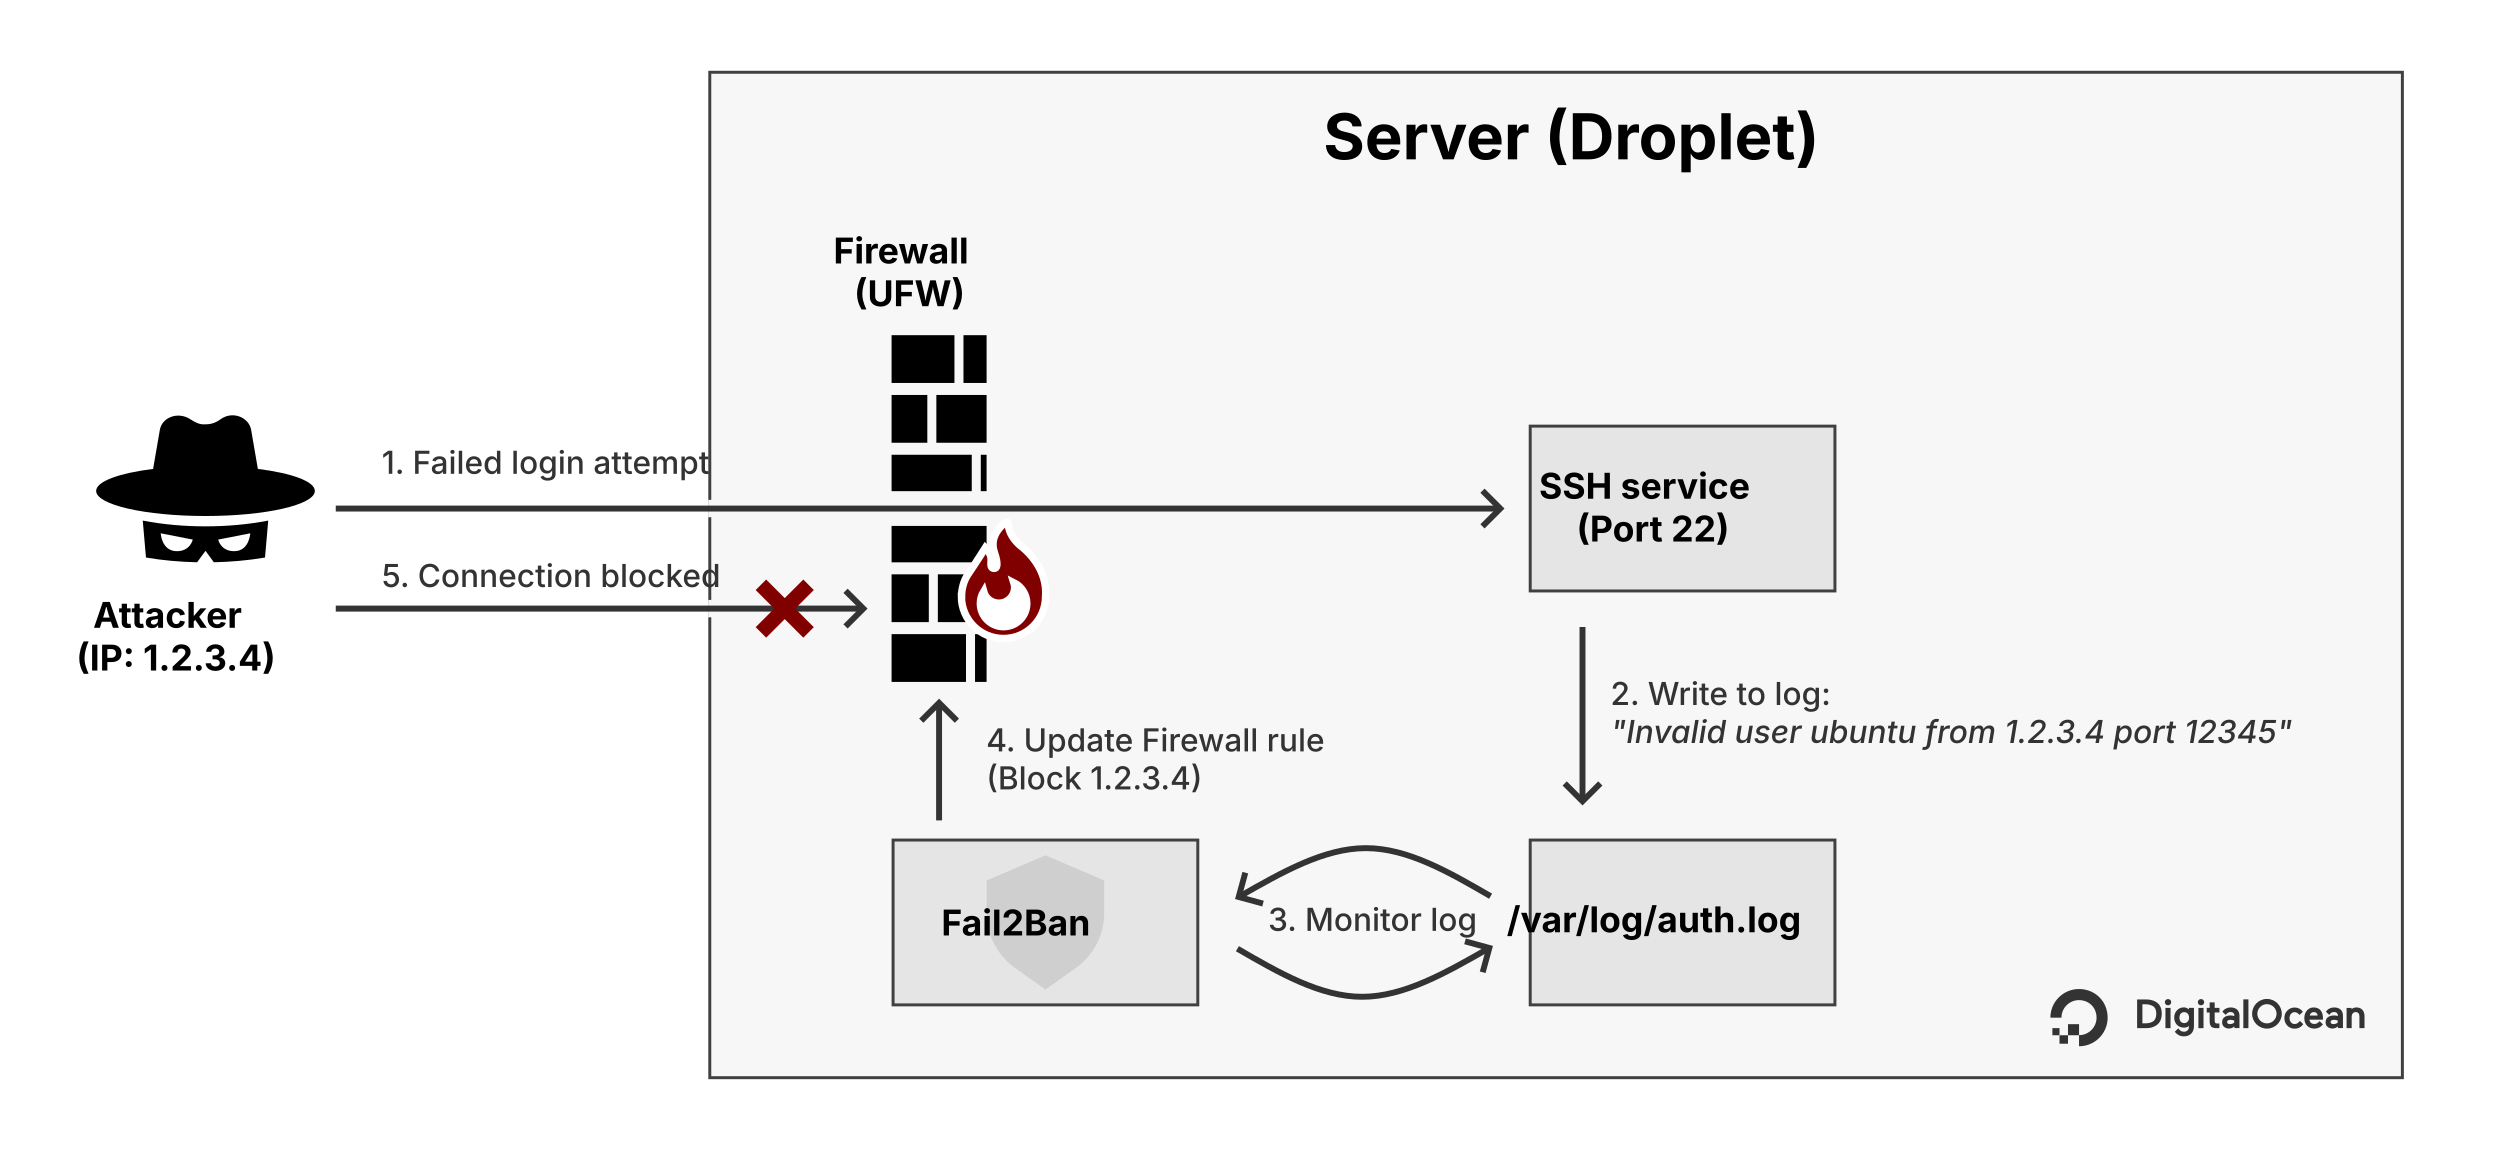
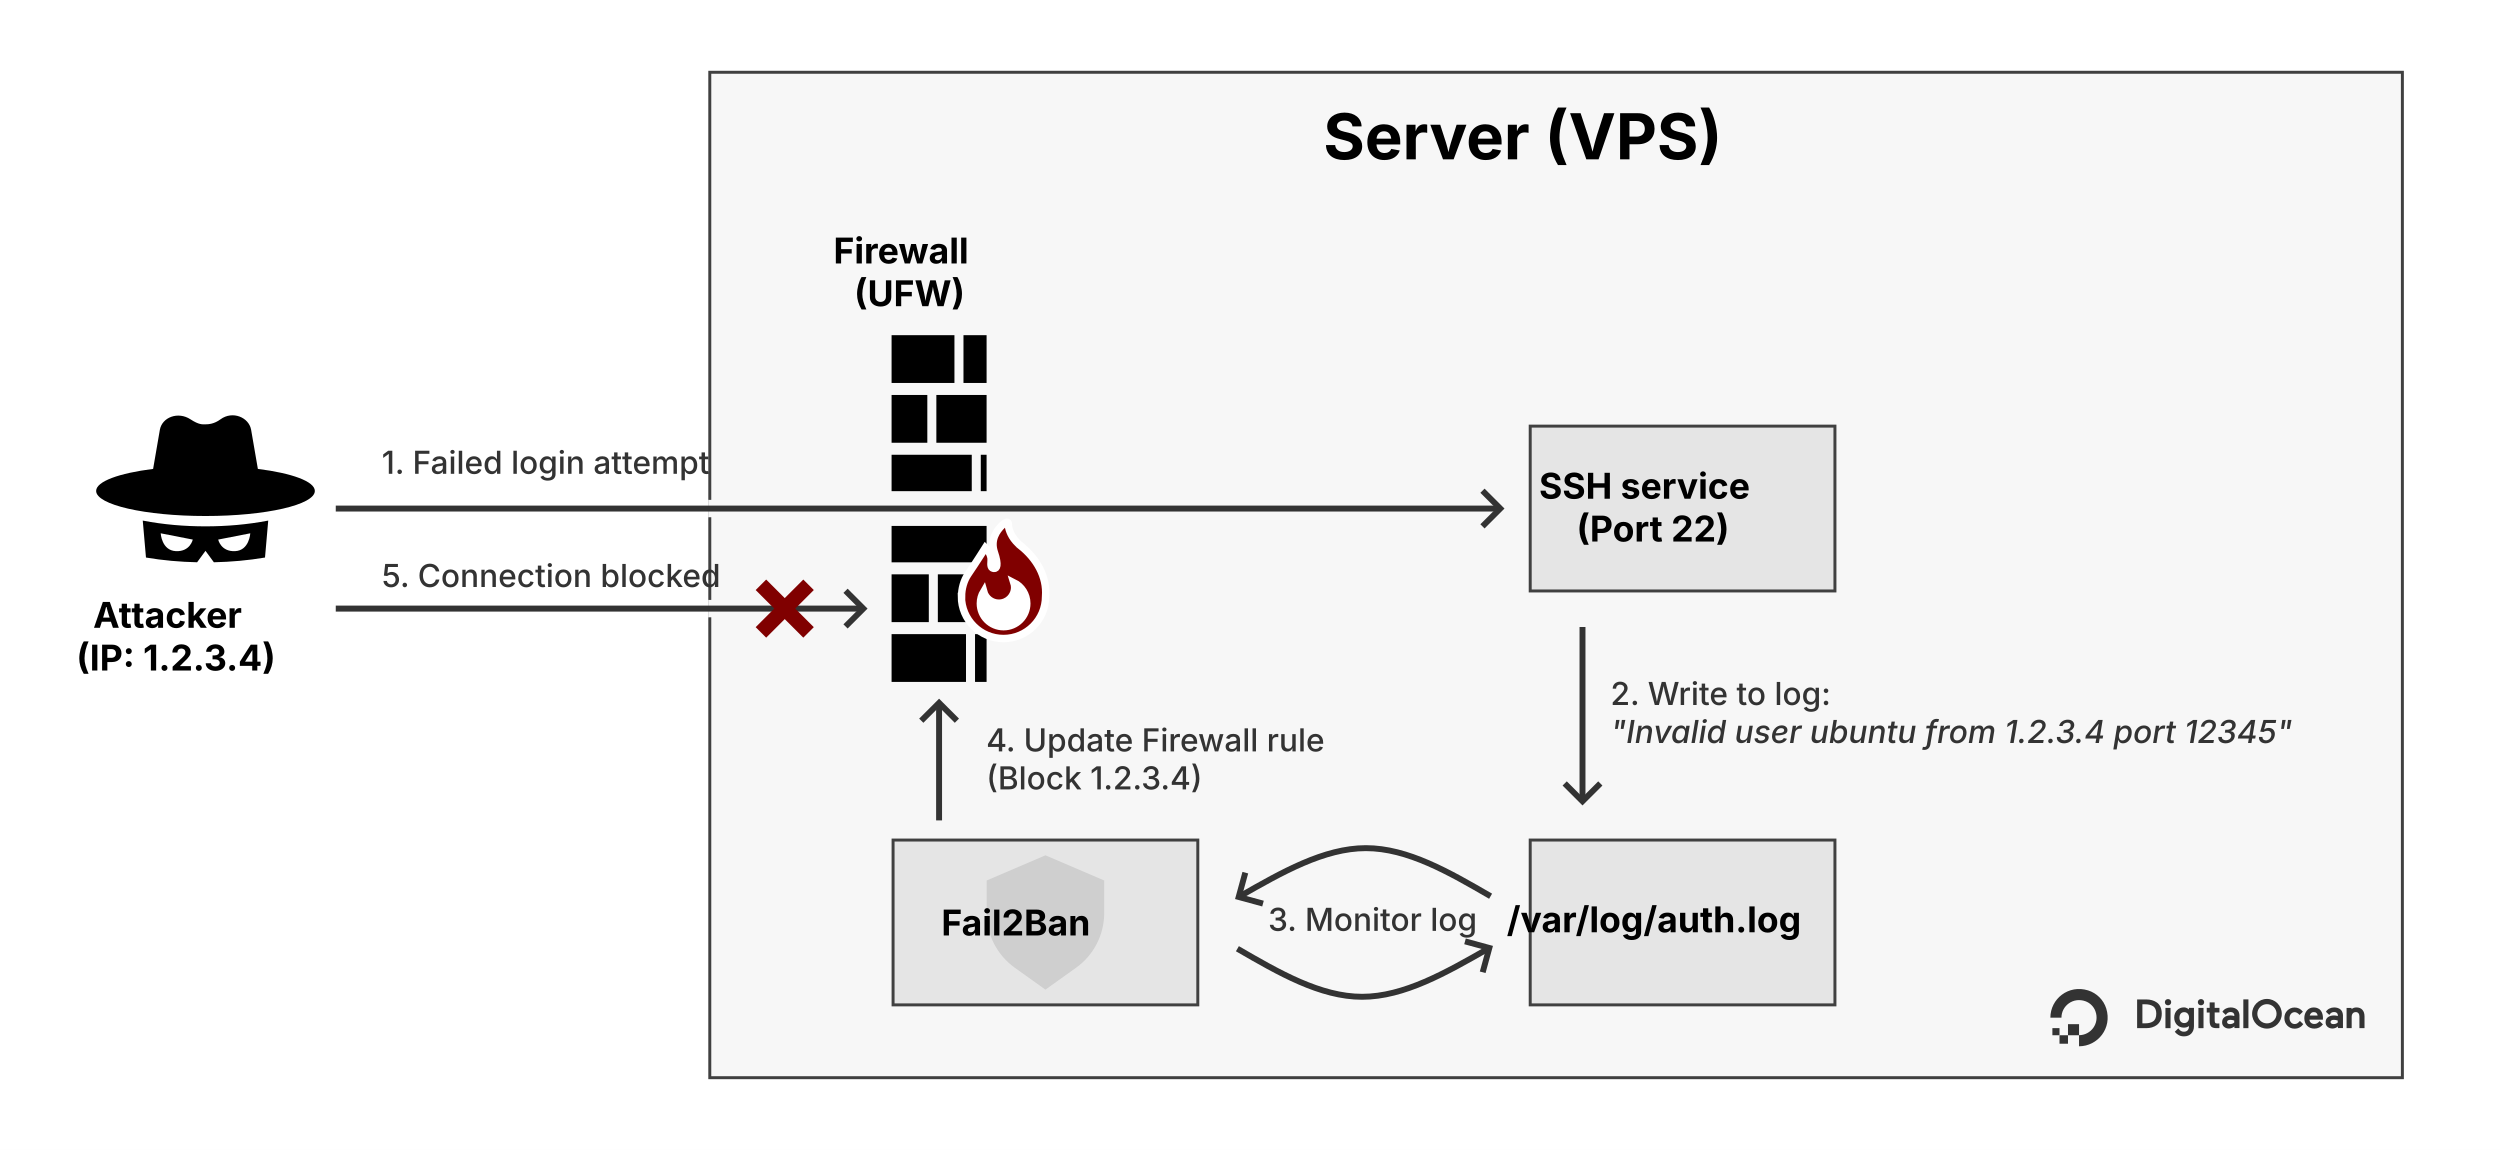
<svg xmlns="http://www.w3.org/2000/svg" width="1683.826" height="774.53" viewBox="0 0 445.512 204.928" version="1.1" id="svg1" xml:space="preserve">
  <defs id="defs1">
    <marker style="overflow:visible" id="marker65" refX="0" refY="0" orient="auto-start-reverse" markerWidth="1" markerHeight="1" viewBox="0 0 1 1" preserveAspectRatio="xMidYMid">
      <path style="fill:none;stroke:context-stroke;stroke-width:1;stroke-linecap:butt" d="M 3,-3 0,0 3,3" transform="rotate(180,0.125,0)" id="path65" />
    </marker>
    <style type="text/css" id="style1-3"> .st0{fill:#000000;} </style>
    <marker style="overflow:visible" id="marker65-7" refX="0" refY="0" orient="auto-start-reverse" markerWidth="1" markerHeight="1" viewBox="0 0 1 1" preserveAspectRatio="xMidYMid">
      <path style="fill:none;stroke:context-stroke;stroke-width:1;stroke-linecap:butt" d="M 3,-3 0,0 3,3" transform="rotate(180,0.125,0)" id="path65-2" />
    </marker>
    <style type="text/css" id="style1">  .st0{fill:#000000;}  </style>
  </defs>
  <g id="layer1" transform="translate(-34.42432,-41.53368)">
    <rect style="opacity:1;fill:#ffffff;fill-opacity:1;stroke:none;stroke-width:2.646;stroke-linecap:square;stroke-linejoin:miter;stroke-dasharray:none;stroke-opacity:1" id="rect102" width="445.512" height="204.928" x="34.424" y="41.534" />
    <g id="SVGRepo_bgCarrier" stroke-width="0" transform="matrix(1.392431,0,0,1.392431,405.1468,62.62634)" />
    <g id="SVGRepo_tracerCarrier" stroke-linecap="round" stroke-linejoin="round" transform="matrix(1.392431,0,0,1.392431,405.1468,62.62634)" style="stroke-width:0.19" />
    <g id="SVGRepo_bgCarrier-6" stroke-width="0" transform="matrix(0.0922732,0,0,0.0922732,315.9924,55.26658)" />
    <g id="SVGRepo_tracerCarrier-2" stroke-linecap="round" stroke-linejoin="round" transform="matrix(0.0922732,0,0,0.0922732,315.9924,55.26658)" style="stroke-width:2.867" />
    <g id="SVGRepo_bgCarrier-9" stroke-width="0" transform="matrix(0.05077175,0,0,0.05077175,389.0365,112.6899)" />
    <g id="SVGRepo_tracerCarrier-3" stroke-linecap="round" stroke-linejoin="round" transform="matrix(0.05077175,0,0,0.05077175,389.0365,112.6899)" style="stroke-width:5.211" />
    <g id="SVGRepo_bgCarrier-62" stroke-width="0" transform="matrix(0.2645833,0,0,0.2645833,105.3042,152.9292)" />
    <g id="SVGRepo_tracerCarrier-6" stroke-linecap="round" stroke-linejoin="round" transform="matrix(0.2645833,0,0,0.2645833,105.3042,152.9292)" />
    <g id="SVGRepo_bgCarrier-2" stroke-width="0" transform="matrix(0.08737819,0,0,0.08737819,335.3479,151.4624)" />
    <g id="SVGRepo_tracerCarrier-28" stroke-linecap="round" stroke-linejoin="round" transform="matrix(0.08737819,0,0,0.08737819,335.3479,151.4624)" style="stroke-width:3.028" />
    <g id="SVGRepo_bgCarrier-61" stroke-width="0" transform="matrix(2.081846,0,0,2.081846,792.7716,44.29184)" />
    <g id="SVGRepo_tracerCarrier-5" stroke-linecap="round" stroke-linejoin="round" transform="matrix(2.081846,0,0,2.081846,792.7716,44.29184)" style="stroke-width:0.127" />
    <g id="SVGRepo_bgCarrier-3" stroke-width="0" transform="matrix(0.9856534,0,0,0.9856534,777.6244,44.31407)" />
    <g id="SVGRepo_tracerCarrier-7" stroke-linecap="round" stroke-linejoin="round" transform="matrix(0.9856534,0,0,0.9856534,777.6244,44.31407)" style="stroke-width:2.085" />
    <g id="SVGRepo_bgCarrier-0" stroke-width="0" transform="matrix(1.847787,0,0,1.847787,846.7651,63.79698)" />
    <g id="SVGRepo_tracerCarrier-6-5" stroke-linecap="round" stroke-linejoin="round" transform="matrix(1.847787,0,0,1.847787,846.7651,63.79698)" style="stroke-width:0.143" />
    <g id="SVGRepo_bgCarrier-9-4" stroke-width="0" transform="matrix(1.571591,0,0,1.571591,892.1742,58.21435)" />
    <g id="SVGRepo_tracerCarrier-2-7" stroke-linecap="round" stroke-linejoin="round" transform="matrix(1.571591,0,0,1.571591,892.1742,58.21435)" style="stroke-width:0.168" />
    <g id="SVGRepo_bgCarrier-97" stroke-width="0" transform="matrix(1.40935,0,0,1.40935,749.0989,60.01771)" />
    <g id="SVGRepo_tracerCarrier-3-6" stroke-linecap="round" stroke-linejoin="round" transform="matrix(1.40935,0,0,1.40935,749.0989,60.01771)" style="stroke-width:2.085" />
    <g id="SVGRepo_bgCarrier-94" stroke-width="0" transform="matrix(2.255888,0,0,2.255888,662.3237,15.11143)" />
    <g id="SVGRepo_tracerCarrier-78" stroke-linecap="round" stroke-linejoin="round" transform="matrix(2.255888,0,0,2.255888,662.3237,15.11143)" style="stroke-width:0.117" />
    <g id="SVGRepo_bgCarrier-1" stroke-width="0" transform="matrix(1.878136,0,0,1.878136,663.3829,50.52492)" />
    <g id="SVGRepo_tracerCarrier-0" stroke-linecap="round" stroke-linejoin="round" transform="matrix(1.878136,0,0,1.878136,663.3829,50.52492)" style="stroke-width:0.141" />
    <g id="SVGRepo_bgCarrier-5" stroke-width="0" transform="matrix(2.094408,0,0,2.094408,617.6922,28.46575)" />
    <g id="SVGRepo_tracerCarrier-4" stroke-linecap="round" stroke-linejoin="round" transform="matrix(2.094408,0,0,2.094408,617.6922,28.46575)" style="stroke-width:0.126" />
    <g id="SVGRepo_bgCarrier-4" stroke-width="0" transform="matrix(0.4179328,0,0,0.4179328,898.8402,-13.51975)" />
    <g id="SVGRepo_tracerCarrier-43" stroke-linecap="round" stroke-linejoin="round" transform="matrix(0.4179328,0,0,0.4179328,898.8402,-13.51975)" style="stroke-width:0.633" />
    <g id="SVGRepo_bgCarrier-06" stroke-width="0" transform="matrix(0.2645833,0,0,0.2645833,317.0822,50.84913)" />
    <g id="SVGRepo_tracerCarrier-8" stroke-linecap="round" stroke-linejoin="round" transform="matrix(0.2645833,0,0,0.2645833,317.0822,50.84913)" />
    <g id="g104" transform="translate(-0.5546687,-4.156422)">
      <rect style="fill:#f7f7f7;fill-opacity:1;stroke:#404040;stroke-width:0.529;stroke-linecap:square;stroke-linejoin:miter;stroke-dasharray:none;stroke-opacity:1" id="rect72" width="301.629" height="179.171" x="161.466" y="58.569" />
      <g id="g2" style="fill:#000000;fill-opacity:1;stroke-width:3.476" transform="matrix(0.07611913,0,0,0.07611913,52.11145,113.3074)">
        <path class="st0" d="m 378.625,209.465 c -6.531,-38.344 -13.672,-80 -15.844,-91.844 -5.313,-28.906 -43.375,-45.063 -71.656,-24.234 -14.828,10.938 -28.094,11.719 -35.125,11.719 -7.031,0 -14.828,1.563 -35.125,-11.719 -29.391,-19.219 -66.344,-4.672 -71.656,24.234 -2.172,11.844 -9.313,53.5 -15.844,91.844 C 53.906,219.418 0,238.778 0,261.012 c 0,32.438 114.625,58.719 256,58.719 141.391,0 256,-26.281 256,-58.719 0,-22.234 -53.906,-41.594 -133.375,-51.547 z" id="path1-1" style="fill:#000000;fill-opacity:1;stroke-width:3.476" />
        <path class="st0" d="m 109.125,330.45 7.547,86.515 c 39.563,6.719 79.734,10.219 119.703,11.078 L 256,401.278 l 19.625,26.765 c 39.969,-0.859 80.141,-4.359 119.703,-11.078 l 7.547,-86.515 c -48.375,9.359 -97.906,13.5 -146.875,13.5 -48.984,0 -98.484,-4.141 -146.875,-13.5 z m 77.563,71.547 c -33.469,-1.578 -35.563,-41.766 -35.563,-41.766 l 75.125,14.672 c 0,0 -6.094,28.687 -39.562,27.094 z m 174.187,-41.766 c 0,0 -2.094,40.188 -35.563,41.766 -33.469,1.594 -39.563,-27.094 -39.563,-27.094 z" id="path2" style="fill:#000000;fill-opacity:1;stroke-width:3.476" />
      </g>
      <text xml:space="preserve" style="font-weight:bold;font-size:6.35px;line-height:1.2;font-family:Inter;-inkscape-font-specification:'Inter Bold';text-align:center;writing-mode:lr-tb;direction:ltr;text-anchor:middle;fill:#000000;fill-opacity:1;stroke-width:5.292" x="71.598" y="157.562" id="text1">
        <tspan id="tspan1" style="font-size:6.35px;fill:#000000;stroke-width:5.292" x="71.598" y="157.562">Attacker</tspan>
        <tspan style="font-size:6.35px;fill:#000000;stroke-width:5.292" x="71.598" y="165.182" id="tspan2">(IP: 1.2.3.4)</tspan>
      </text>
      <g id="g73" transform="matrix(1.081179,0,0,1.081179,49.89585,3.287714)" style="fill:#333333;fill-opacity:1;stroke-width:0.925">
        <g id="XMLID_690_" transform="matrix(0.05354133,0,0,0.05354133,319.4012,199.8137)" style="fill:#333333;fill-opacity:1;stroke-width:4.571">
          <g id="XMLID_691_" style="fill:#333333;fill-opacity:1;stroke-width:4.571">
            <g id="g1" style="fill:#333333;fill-opacity:1;stroke-width:4.571">
              <g id="XMLID_44_" style="fill:#333333;fill-opacity:1;stroke-width:4.571">
                <g id="XMLID_48_" style="fill:#333333;fill-opacity:1;stroke-width:4.571">
                  <path id="XMLID_49_" class="st0" d="m 177,221.5 v -34.2 c 36.2,0 64.3,-35.9 50.4,-74 -5.1,-14 -16.4,-25.3 -30.5,-30.4 -38.1,-13.8 -74,14.2 -74,50.4 0,0 0,0 0,0 H 88.8 c 0,-57.7 55.8,-102.7 116.3,-83.8 26.4,8.3 47.5,29.3 55.7,55.7 18.9,60.5 -26.1,116.3 -83.8,116.3 z" style="fill:#333333;fill-opacity:1;stroke-width:4.571" />
                </g>
                <polygon id="XMLID_47_" class="st1" points="177.1,187.5 143,187.5 143,153.4 177.1,153.4 " style="fill:#333333;fill-opacity:1;stroke-width:4.571" />
                <polygon id="XMLID_46_" class="st1" points="116.9,213.6 116.9,187.5 143,187.5 143,213.6 " style="fill:#333333;fill-opacity:1;stroke-width:4.571" />
                <path id="XMLID_45_" class="st1" d="M 116.9,187.5 H 95 c 0,0 0,0 0,0 v -21.9 c 0,0 0,0 0,0 h 21.9 c 0,0 0,0 0,0 z" style="fill:#333333;fill-opacity:1;stroke-width:4.571" />
              </g>
            </g>
          </g>
        </g>
        <g id="XMLID_234_" transform="matrix(0.106362,0,0,0.106362,338.3667,177.202)" style="fill:#333333;fill-opacity:1;stroke-width:2.301">
          <path id="XMLID_677_" class="st0" d="m 31.2,256.1 c -4.4,-3.1 -10,-4.6 -16.4,-4.6 H 0.8 V 296 h 14.1 c 6.4,0 12,-1.6 16.4,-4.9 2.4,-1.7 4.3,-4.1 5.7,-7.1 1.3,-3 2,-6.6 2,-10.5 0,-3.9 -0.7,-7.4 -2,-10.4 -1.4,-3 -3.3,-5.4 -5.8,-7 z M 9,259 h 4.4 c 4.9,0 8.9,1 12,2.9 3.4,2.1 5.1,6 5.1,11.6 0,5.8 -1.7,9.9 -5.1,12.1 v 0 c -2.9,1.9 -6.9,2.9 -11.9,2.9 H 9 Z" style="fill:#333333;fill-opacity:1;stroke-width:2.301" />
          <path id="XMLID_676_" class="st0" d="m 48.7,250.9 c -1.4,0 -2.5,0.5 -3.5,1.4 -0.9,0.9 -1.4,2 -1.4,3.4 0,1.4 0.5,2.5 1.4,3.5 0.9,0.9 2.1,1.4 3.5,1.4 1.3,0 2.5,-0.5 3.5,-1.4 0.9,-0.9 1.4,-2.1 1.4,-3.5 0,-1.4 -0.5,-2.5 -1.4,-3.4 -1,-0.9 -2.2,-1.4 -3.5,-1.4 z" style="fill:#333333;fill-opacity:1;stroke-width:2.301" />
          <rect id="XMLID_675_" x="44.7" y="264.6" class="st0" width="7.9" height="31.4" style="fill:#333333;fill-opacity:1;stroke-width:2.301" />
          <path id="XMLID_670_" class="st0" d="m 81.3,267.2 c -2.4,-2.1 -5,-3.4 -7.9,-3.4 -4.4,0 -8,1.5 -10.8,4.5 -2.8,2.9 -4.3,6.7 -4.3,11.3 0,4.4 1.4,8.2 4.2,11.2 2.8,2.9 6.5,4.4 10.8,4.4 3,0 5.7,-0.8 7.8,-2.5 v 0.7 c 0,2.6 -0.7,4.6 -2.1,6 -1.4,1.4 -3.3,2.1 -5.7,2.1 -3.6,0 -5.9,-1.4 -8.7,-5.2 l -5.4,5.2 0.1,0.2 c 1.2,1.6 2.9,3.2 5.3,4.7 2.3,1.5 5.3,2.3 8.8,2.3 4.7,0 8.5,-1.4 11.3,-4.3 2.8,-2.9 4.2,-6.7 4.2,-11.4 v -28.5 h -7.8 v 2.7 z m -2.1,18.6 c -1.4,1.6 -3.2,2.3 -5.4,2.3 -2.3,0 -4,-0.8 -5.4,-2.3 -1.4,-1.6 -2,-3.6 -2,-6.1 0,-2.6 0.7,-4.6 2,-6.2 1.3,-1.6 3.2,-2.3 5.4,-2.3 2.3,0 4,0.8 5.4,2.3 1.4,1.6 2.1,3.7 2.1,6.2 0,2.5 -0.7,4.5 -2.1,6.1 z" style="fill:#333333;fill-opacity:1;stroke-width:2.301" />
          <rect id="XMLID_668_" x="95.8" y="264.6" class="st0" width="7.9" height="31.4" style="fill:#333333;fill-opacity:1;stroke-width:2.301" />
          <path id="XMLID_660_" class="st0" d="m 99.8,250.9 c -1.4,0 -2.5,0.5 -3.5,1.4 -0.9,0.9 -1.4,2 -1.4,3.4 0,1.4 0.5,2.5 1.4,3.5 0.9,0.9 2.1,1.4 3.5,1.4 1.3,0 2.5,-0.5 3.5,-1.4 0.9,-0.9 1.4,-2.1 1.4,-3.5 0,-1.4 -0.5,-2.5 -1.4,-3.4 -1,-0.9 -2.1,-1.4 -3.5,-1.4 z" style="fill:#333333;fill-opacity:1;stroke-width:2.301" />
          <path id="XMLID_652_" class="st0" d="m 121,256.1 h -7.8 v 8.5 h -4.5 v 7.2 h 4.5 v 13 c 0,4.1 0.8,7 2.4,8.7 1.6,1.7 4.5,2.5 8.5,2.5 1.3,0 2.6,0 3.8,-0.1 h 0.4 v -7.2 l -2.7,0.1 c -1.9,0 -3.1,-0.3 -3.7,-1 -0.6,-0.7 -0.9,-2.1 -0.9,-4.2 v -11.9 h 7.4 v -7.2 H 121 Z" style="fill:#333333;fill-opacity:1;stroke-width:2.301" />
          <rect id="XMLID_642_" x="165.4" y="251.4" class="st0" width="7.9" height="44.6" style="fill:#333333;fill-opacity:1;stroke-width:2.301" />
          <path id="XMLID_448_" class="st0" d="m 253.1,284.8 c -1.4,1.6 -2.9,3 -4,3.7 v 0 c -1.1,0.7 -2.5,1.1 -4.1,1.1 -2.3,0 -4.2,-0.8 -5.7,-2.6 -1.5,-1.7 -2.3,-4 -2.3,-6.6 0,-2.7 0.8,-4.9 2.3,-6.6 1.5,-1.7 3.4,-2.6 5.7,-2.6 2.5,0 5.2,1.6 7.5,4.3 l 5.2,-5 v 0 c -3.4,-4.4 -7.7,-6.5 -12.9,-6.5 -4.3,0 -8.1,1.6 -11.2,4.7 -3.1,3.1 -4.6,7 -4.6,11.7 0,4.7 1.6,8.6 4.6,11.7 3.1,3.1 6.8,4.7 11.2,4.7 5.7,0 10.3,-2.5 13.5,-7 z" style="fill:#333333;fill-opacity:1;stroke-width:2.301" />
          <path id="XMLID_445_" class="st0" d="m 285.6,269 c -1.1,-1.6 -2.6,-2.8 -4.5,-3.7 -1.9,-0.9 -4.1,-1.4 -6.5,-1.4 -4.4,0 -8,1.6 -10.7,4.8 -2.6,3.2 -4,7.1 -4,11.8 0,4.8 1.5,8.7 4.3,11.7 2.9,3 6.7,4.5 11.4,4.5 5.3,0 9.7,-2.2 13,-6.4 l 0.2,-0.2 -5.2,-5 v 0 c -0.5,0.6 -1.2,1.2 -1.8,1.8 -0.8,0.7 -1.5,1.3 -2.3,1.7 -1.2,0.6 -2.5,0.9 -4,0.9 -2.2,0 -4,-0.6 -5.4,-1.9 -1.3,-1.2 -2.1,-2.8 -2.3,-4.8 h 20.9 l 0.1,-2.9 c 0,-2 -0.3,-4 -0.8,-5.8 -0.5,-1.8 -1.3,-3.5 -2.4,-5.1 z m -17.3,7.4 c 0.4,-1.5 1.1,-2.8 2.1,-3.7 1.1,-1.1 2.5,-1.6 4.1,-1.6 1.9,0 3.4,0.5 4.4,1.6 0.9,1 1.5,2.2 1.6,3.7 z" style="fill:#333333;fill-opacity:1;stroke-width:2.301" />
          <path id="XMLID_442_" class="st0" d="m 315.9,267 v 0 c -2.4,-2 -5.7,-3.1 -9.8,-3.1 -2.6,0 -5.1,0.6 -7.3,1.7 -2.1,1 -4.1,2.8 -5.4,5 l 0.1,0.1 5.1,4.8 c 2.1,-3.3 4.4,-4.5 7.5,-4.5 1.7,0 3,0.4 4.1,1.3 1,0.9 1.6,2 1.6,3.4 v 1.5 c -2,-0.6 -3.9,-0.9 -5.8,-0.9 -3.9,0 -7.1,0.9 -9.5,2.7 -2.4,1.8 -3.6,4.5 -3.6,7.9 0,3 1,5.3 3.1,7.1 2.1,1.7 4.6,2.6 7.6,2.6 3,0 5.8,-1.2 8.4,-3.3 v 2.6 h 7.8 v -20.2 c -0.3,-3.7 -1.5,-6.7 -3.9,-8.7 z m -14,17 c 0.9,-0.6 2.2,-0.9 3.8,-0.9 1.9,0 3.9,0.4 6,1.1 v 3.1 c -1.7,1.6 -4,2.4 -6.8,2.4 -1.4,0 -2.4,-0.3 -3.2,-0.9 -0.7,-0.6 -1.1,-1.3 -1.1,-2.3 0,-1.1 0.4,-1.9 1.3,-2.5 z" style="fill:#333333;fill-opacity:1;stroke-width:2.301" />
          <path id="XMLID_393_" class="st0" d="m 349.9,267.6 c -2.2,-2.5 -5.3,-3.7 -9.2,-3.7 -3.1,0 -5.7,0.9 -7.6,2.7 v -1.9 h -7.7 V 296 h 7.9 v -17.3 c 0,-2.4 0.6,-4.3 1.7,-5.6 1.1,-1.3 2.6,-2 4.7,-2 1.8,0 3.1,0.6 4.1,1.8 1,1.2 1.5,2.9 1.5,4.9 V 296 h 7.9 v -18.2 c 0,-4.3 -1.1,-7.8 -3.3,-10.2 z" style="fill:#333333;fill-opacity:1;stroke-width:2.301" />
          <path id="XMLID_320_" class="st0" d="m 155.5,267 v 0 c -2.4,-2 -5.7,-3.1 -9.8,-3.1 -2.6,0 -5.1,0.6 -7.3,1.7 -2.1,1 -4.1,2.8 -5.4,5 l 0.1,0.1 5.1,4.8 c 2.1,-3.3 4.4,-4.5 7.5,-4.5 1.7,0 3,0.4 4.1,1.3 1,0.9 1.6,2 1.6,3.4 v 1.5 c -2,-0.6 -3.9,-0.9 -5.8,-0.9 -3.9,0 -7.1,0.9 -9.5,2.7 -2.4,1.8 -3.6,4.5 -3.6,7.9 0,3 1,5.3 3.1,7.1 2.1,1.7 4.6,2.6 7.6,2.6 3,0 5.8,-1.2 8.4,-3.3 v 2.6 h 7.8 v -20.2 c -0.3,-3.7 -1.5,-6.7 -3.9,-8.7 z m -14,17 c 0.9,-0.6 2.2,-0.9 3.8,-0.9 1.9,0 3.9,0.4 6,1.1 v 3.1 c -1.7,1.6 -4,2.4 -6.8,2.4 -1.4,0 -2.4,-0.3 -3.2,-0.9 -0.7,-0.6 -1.1,-1.3 -1.1,-2.3 0,-1.1 0.4,-1.9 1.3,-2.5 z" style="fill:#333333;fill-opacity:1;stroke-width:2.301" />
          <path id="XMLID_235_" class="st0" d="m 202,296.7 c -12.7,0 -23,-10.3 -23,-23 0,-12.7 10.3,-23 23,-23 12.7,0 23,10.3 23,23 0,12.7 -10.3,23 -23,23 z m 0,-37.9 c -8.2,0 -14.9,6.7 -14.9,14.9 0,8.2 6.7,14.9 14.9,14.9 8.2,0 14.9,-6.7 14.9,-14.9 0,-8.2 -6.7,-14.9 -14.9,-14.9 z" style="fill:#333333;fill-opacity:1;stroke-width:2.301" />
        </g>
      </g>
      <rect style="fill:#ffffff;fill-opacity:1;stroke:none;stroke-width:0.529;stroke-linecap:square;stroke-linejoin:miter;stroke-dasharray:none;stroke-opacity:1" id="rect85" width="2.223" height="3.094" x="158.978" y="134.768" />
      <rect style="fill:#f7f7f7;fill-opacity:1;stroke:none;stroke-width:0.529;stroke-linecap:square;stroke-linejoin:miter;stroke-dasharray:none;stroke-opacity:1" id="rect84" width="3.282" height="3.094" x="161.201" y="134.768" />
      <text xml:space="preserve" style="font-style:normal;font-variant:normal;font-weight:500;font-stretch:normal;font-size:5.644px;line-height:1.2;font-family:Inter;-inkscape-font-specification:'Inter Medium';writing-mode:lr-tb;direction:ltr;fill:#333333;fill-opacity:1;stroke:none;stroke-width:0.529;stroke-dasharray:none;stroke-opacity:1" x="103.001" y="130.124" id="text89">
        <tspan style="font-style:normal;font-size:5.644px;fill:#333333;fill-opacity:1;stroke-width:0.529" x="103.001" y="130.124" id="tspan89">1. Failed login attempt</tspan>
      </text>
      <rect style="fill:#ffffff;fill-opacity:1;stroke:none;stroke-width:0.529;stroke-linecap:square;stroke-linejoin:miter;stroke-dasharray:none;stroke-opacity:1" id="rect97" width="2.223" height="3.094" x="158.978" y="152.599" />
      <rect style="fill:#f7f7f7;fill-opacity:1;stroke:none;stroke-width:0.529;stroke-linecap:square;stroke-linejoin:miter;stroke-dasharray:none;stroke-opacity:1" id="rect98" width="3.282" height="3.094" x="161.201" y="152.599" />
      <path style="fill:#000000;fill-opacity:1;stroke:#333333;stroke-width:2.207;stroke-dasharray:none;stroke-opacity:1;marker-end:url(#marker65-7)" d="m 260.183,-61.713 c -65.17,0 -130.341,0 -195.511,0" id="path96" transform="matrix(-0.4795245,0,0,0.4795245,219.578,183.7391)" />
      <text xml:space="preserve" style="font-style:normal;font-variant:normal;font-weight:500;font-stretch:normal;font-size:5.644px;line-height:1.2;font-family:Inter;-inkscape-font-specification:'Inter Medium';writing-mode:lr-tb;direction:ltr;fill:#333333;fill-opacity:1;stroke:none;stroke-width:0.529;stroke-dasharray:none;stroke-opacity:1" x="103.001" y="150.294" id="text98">
        <tspan style="font-style:normal;font-size:5.644px;fill:#333333;fill-opacity:1;stroke-width:0.529" x="103.001" y="150.294" id="tspan98">5. Connection blocked</tspan>
      </text>
      <text xml:space="preserve" style="font-size:11.289px;line-height:1.2;font-family:Inter;-inkscape-font-specification:Inter;writing-mode:lr-tb;direction:ltr;fill:#000000;fill-opacity:1;stroke:none;stroke-width:0.529;stroke-linecap:square;stroke-linejoin:miter;stroke-dasharray:none;stroke-opacity:1" x="270.803" y="74.086" id="text99">
-         <tspan id="tspan99" style="font-weight:bold;font-size:11.289px;fill:#000000;stroke-width:0.529" x="270.803" y="74.086">Server (Droplet)</tspan>
+         <tspan id="tspan99" style="font-weight:bold;font-size:11.289px;fill:#000000;stroke-width:0.529" x="270.803" y="74.086">Server (VPS)</tspan>
      </text>
      <path style="fill:none;fill-opacity:1;stroke:#800000;stroke-width:2.646;stroke-linecap:square;stroke-linejoin:miter;stroke-dasharray:none;stroke-opacity:1" d="m 178.13,150.839 -6.615,6.615" id="path99" />
      <path style="fill:none;fill-opacity:1;stroke:#800000;stroke-width:2.646;stroke-linecap:square;stroke-linejoin:miter;stroke-dasharray:none;stroke-opacity:1" d="m 171.516,150.839 6.615,6.615" id="path100" />
      <text xml:space="preserve" style="font-style:normal;font-variant:normal;font-weight:500;font-stretch:normal;font-size:5.644px;line-height:1.2;font-family:Inter;-inkscape-font-specification:'Inter Medium';writing-mode:lr-tb;direction:ltr;fill:#333333;fill-opacity:1;stroke:none;stroke-width:0.529;stroke-dasharray:none;stroke-opacity:1" x="321.979" y="171.321" id="text120">
        <tspan id="tspan120" style="font-size:5.644px;fill:#333333;fill-opacity:1;stroke-width:0.529" x="321.979" y="171.321">2. Write to log:</tspan>
        <tspan style="font-style:italic;font-size:5.644px;fill:#333333;fill-opacity:1;stroke-width:0.529" x="321.979" y="178.094" id="tspan72">"Invalid user ubuntu from 1.2.3.4 port 12345"</tspan>
      </text>
      <rect style="fill:#e5e5e5;fill-opacity:1;stroke:#404040;stroke-width:0.529;stroke-dasharray:none;stroke-opacity:1" id="rect67" width="54.305" height="29.374" x="194.128" y="195.391" />
      <g id="SVGRepo_iconCarrier" transform="matrix(1.495851,0,0,1.495851,209.3133,198.1116)" style="opacity:0.1;stroke-width:0.177">
        <path d="M 4.35,13.393 8,16 11.65,13.393 C 13.752,11.891 15,9.467 15,6.883 V 3 L 8,0 1,3 v 3.883 c 0,2.584 1.248,5.008 3.35,6.51 z" fill="#000000" id="path1" style="stroke-width:0.177" />
      </g>
      <text xml:space="preserve" style="font-weight:bold;font-size:6.35px;line-height:1.2;font-family:Inter;-inkscape-font-specification:'Inter Bold';text-align:center;writing-mode:lr-tb;direction:ltr;text-anchor:middle;fill:#000000;fill-opacity:1;stroke-width:5.292" x="221.513" y="212.168" id="text7" transform="scale(0.9989089,1.001092)">
        <tspan style="font-size:6.35px;fill:#000000;stroke-width:5.292" x="221.513" y="212.168" id="tspan8">Fail2Ban</tspan>
      </text>
      <g id="g67" transform="translate(55.59701,37.26373)">
        <g id="g23" transform="translate(-22.51608,10.73828)">
          <rect style="fill:#000000;fill-opacity:1;stroke:none;stroke-width:1.323;stroke-linecap:square;stroke-linejoin:round" id="rect9" width="11.202" height="8.515" x="160.782" y="57.419" />
          <rect style="fill:#000000;fill-opacity:1;stroke:none;stroke-width:1.323;stroke-linecap:square;stroke-linejoin:round" id="rect10" width="4.118" height="8.515" x="173.595" y="57.419" />
        </g>
        <g id="g24" transform="translate(-22.51608,10.99064)">
          <rect style="fill:#000000;fill-opacity:1;stroke:none;stroke-width:1.323;stroke-linecap:square;stroke-linejoin:round" id="rect12" width="6.369" height="8.515" x="160.782" y="67.821" />
          <rect style="fill:#000000;fill-opacity:1;stroke:none;stroke-width:1.323;stroke-linecap:square;stroke-linejoin:round" id="rect13" width="8.951" height="8.515" x="168.762" y="67.821" />
        </g>
        <g id="g25" transform="translate(-22.51608,11.04217)">
          <rect style="fill:#000000;fill-opacity:1;stroke:none;stroke-width:1.323;stroke-linecap:square;stroke-linejoin:round" id="rect14" width="1.033" height="8.515" x="-177.712" y="78.425" transform="scale(-1,1)" />
          <rect style="fill:#000000;fill-opacity:1;stroke:none;stroke-width:1.323;stroke-linecap:square;stroke-linejoin:round" id="rect15" width="14.287" height="8.515" x="-175.069" y="78.425" transform="scale(-1,1)" />
        </g>
        <rect style="fill:#000000;fill-opacity:1;stroke:none;stroke-width:1.323;stroke-linecap:square;stroke-linejoin:round" id="rect16" width="16.93" height="8.515" x="138.266" y="100.122" />
        <g id="g26" transform="translate(-22.51608,11.54688)">
          <rect style="fill:#000000;fill-opacity:1;stroke:none;stroke-width:1.323;stroke-linecap:square;stroke-linejoin:round" id="rect18" width="6.634" height="8.515" x="160.782" y="99.23" />
          <rect style="fill:#000000;fill-opacity:1;stroke:none;stroke-width:1.323;stroke-linecap:square;stroke-linejoin:round" id="rect19" width="8.686" height="8.515" x="169.026" y="99.23" />
        </g>
        <g id="g27" transform="translate(-22.51609,11.83941)">
          <rect style="fill:#000000;fill-opacity:1;stroke:none;stroke-width:1.323;stroke-linecap:square;stroke-linejoin:round" id="rect20" width="13.261" height="8.515" x="160.782" y="109.592" />
          <rect style="fill:#000000;fill-opacity:1;stroke:none;stroke-width:1.323;stroke-linecap:square;stroke-linejoin:round" id="rect21" width="2.059" height="8.515" x="175.653" y="109.592" />
        </g>
      </g>
      <path style="fill:#ffffff;fill-opacity:1;stroke:none;stroke-width:1.323;stroke-linecap:square;stroke-linejoin:round;stroke-dasharray:none;stroke-opacity:1" d="m 210.126,147.96 -1.506,2.149 c 0,0 -0.462,2.43 -0.462,2.711 0,0.281 0.462,1.667 0.562,2.048 0.1,0.382 0.627,1.486 0.627,1.687 0,0.201 1.923,1.366 1.923,1.366 l 1.526,0.141 1.526,0.361 1.928,-0.663 c 0,0 1.988,-1.325 2.048,-1.426 0.06,-0.1 1.466,-4.137 1.446,-4.217 -0.02,-0.08 -2.289,-3.595 -2.39,-3.755 -0.1,-0.161 -2.731,-1.145 -2.731,-1.145 l -2.109,1.466 z" id="path29" />
      <path class="st0" d="m 216.904,142.986 c -1.401,-1.12 -1.949,-2.357 -2.16,-3.237 -0.169,-0.707 -0.08,-0.782 -0.08,-0.782 -0.008,-0.084 -0.06,-0.157 -0.136,-0.192 -0.077,-0.036 -0.166,-0.029 -0.235,0.019 0,0 -0.272,0.059 -0.714,0.488 -1.008,0.978 -2.147,2.61 -1.397,4.841 0.806,2.394 0.38,2.895 -0.042,2.862 -0.547,-0.042 -0.631,-0.379 -0.543,-1.428 0.101,-1.226 -1.011,-2.273 -1.011,-2.273 0,0 -1.728,2.747 -3.075,4.712 -0.796,1.161 -1.178,2.638 -1.178,3.985 h -0.027 c 0,4.141 3.357,7.499 7.5,7.499 4.143,0 7.499,-3.358 7.499,-7.499 0.286,-3.598 -1.668,-6.808 -4.402,-8.994 z m -3.084,14.382 c -2.284,0 -4.137,-1.853 -4.137,-4.137 0,-0.778 0.216,-1.506 0.589,-2.127 0.322,1.196 1.414,2.078 2.712,2.078 1.55,0 2.807,-1.257 2.807,-2.807 0,-0.296 -0.046,-0.582 -0.132,-0.85 1.362,0.677 2.298,2.082 2.298,3.706 0,2.285 -1.852,4.137 -4.137,4.137 z" id="path7" style="fill:#800000;fill-opacity:1;stroke:#ffffff;stroke-width:1.323;stroke-dasharray:none;stroke-opacity:1" />
      <text xml:space="preserve" style="font-weight:bold;font-size:6.35px;line-height:1.2;font-family:Inter;-inkscape-font-specification:'Inter Bold';text-align:center;writing-mode:lr-tb;direction:ltr;text-anchor:middle;fill:#000000;fill-opacity:1;stroke-width:5.292" x="202.317" y="92.636" id="text30">
        <tspan style="font-size:6.35px;fill:#000000;stroke-width:5.292" x="202.317" y="92.636" id="tspan30">Firewall</tspan>
        <tspan style="font-size:6.35px;fill:#000000;stroke-width:5.292" x="202.317" y="100.256" id="tspan31">(UFW)</tspan>
      </text>
      <rect style="fill:#e5e5e5;fill-opacity:1;stroke:#404040;stroke-width:0.529;stroke-dasharray:none;stroke-opacity:1" id="rect31" width="54.305" height="29.374" x="307.669" y="121.628" />
      <text xml:space="preserve" style="font-weight:bold;font-size:6.35px;line-height:1.2;font-family:Inter;-inkscape-font-specification:'Inter Bold';text-align:center;writing-mode:lr-tb;direction:ltr;text-anchor:middle;fill:#000000;fill-opacity:1;stroke-width:5.292" x="335.162" y="134.417" id="text33" transform="scale(0.9989089,1.001092)">
        <tspan id="tspan32" style="font-size:6.35px;fill:#000000;stroke-width:5.292" x="335.162" y="134.417">SSH service</tspan>
        <tspan style="font-size:6.35px;fill:#000000;stroke-width:5.292" x="335.162" y="142.037" id="tspan33">(Port 22)</tspan>
      </text>
      <path style="fill:#000000;fill-opacity:1;stroke:#333333;stroke-width:2.207;stroke-dasharray:none;stroke-opacity:1;marker-end:url(#marker65)" d="m 137.151,-65.319 c 1e-5,21.405 1e-5,42.81 2e-5,64.215" id="path36" transform="matrix(-0.4795245,0,0,0.4795245,382.7557,188.7428)" />
      <rect style="fill:#e5e5e5;fill-opacity:1;stroke:#404040;stroke-width:0.529;stroke-dasharray:none;stroke-opacity:1" id="rect44" width="54.305" height="29.374" x="307.669" y="195.391" />
      <text xml:space="preserve" style="font-style:normal;font-variant:normal;font-weight:500;font-stretch:normal;font-size:5.644px;line-height:1.2;font-family:Inter;-inkscape-font-specification:'Inter Medium';writing-mode:lr-tb;direction:ltr;fill:#333333;fill-opacity:1;stroke:none;stroke-width:0.529;stroke-dasharray:none;stroke-opacity:1" x="260.958" y="211.569" id="text68">
        <tspan style="font-style:normal;font-size:5.644px;fill:#333333;fill-opacity:1;stroke-width:0.529" x="260.958" y="211.569" id="tspan68">3. Monitor log</tspan>
      </text>
      <path style="fill:none;fill-opacity:1;stroke:#333333;stroke-width:2.207;stroke-dasharray:none;stroke-opacity:1;marker-end:url(#marker65)" d="m 160.603,-61.713 c -15.412,-8.934 -30.823,-17.869 -46.347,-17.869 -15.523,2e-6 -31.158,8.934 -46.793,17.869" id="path73" transform="matrix(0.4795245,0,0,0.4795245,223.5993,234.9948)" />
      <path style="fill:none;fill-opacity:1;stroke:#333333;stroke-width:2.207;stroke-dasharray:none;stroke-opacity:1;marker-end:url(#marker65)" d="m 160.603,-61.713 c -15.412,-8.934 -30.823,-17.869 -46.347,-17.869 -15.523,2e-6 -31.158,8.934 -46.793,17.869" id="path74" transform="matrix(-0.4795245,0,0,-0.4795245,332.5023,185.1619)" />
      <text xml:space="preserve" style="font-style:normal;font-variant:normal;font-weight:500;font-stretch:normal;font-size:5.644px;line-height:1.2;font-family:Inter;-inkscape-font-specification:'Inter Medium';writing-mode:lr-tb;direction:ltr;fill:#333333;fill-opacity:1;stroke:none;stroke-width:0.529;stroke-dasharray:none;stroke-opacity:1" x="210.724" y="179.59" id="text78">
        <tspan style="font-style:normal;font-size:5.644px;fill:#333333;fill-opacity:1;stroke-width:0.529" x="210.724" y="179.59" id="tspan78">4. Update Firewall rule</tspan>
        <tspan style="font-style:normal;font-size:5.644px;fill:#333333;fill-opacity:1;stroke-width:0.529" x="210.724" y="186.363" id="tspan80">(Block 1.2.3.4)</tspan>
      </text>
      <path style="fill:#000000;fill-opacity:1;stroke:#333333;stroke-width:2.207;stroke-dasharray:none;stroke-opacity:1;marker-end:url(#marker65)" d="m 137.151,-65.319 c 1e-5,14.369 1e-5,28.739 2e-5,43.108" id="path83" transform="matrix(-0.4795245,0,0,-0.4795245,268.0953,160.5618)" />
      <rect style="fill:#f7f7f7;fill-opacity:1;stroke:none;stroke-width:0.529;stroke-linecap:square;stroke-linejoin:miter;stroke-dasharray:none;stroke-opacity:1" id="rect87" width="20.116" height="6.194" x="192.222" y="133.218" />
      <text xml:space="preserve" style="font-weight:bold;font-size:6.35px;line-height:1.2;font-family:Inter;-inkscape-font-specification:'Inter Bold';text-align:center;writing-mode:lr-tb;direction:ltr;text-anchor:middle;fill:#000000;fill-opacity:1;stroke-width:5.292" x="335.344" y="211.598" id="text103" transform="scale(0.9989089,1.001092)">
        <tspan style="font-size:6.35px;fill:#000000;stroke-width:5.292" x="335.344" y="211.598" id="tspan103">/var/log/auth.log</tspan>
      </text>
      <path style="fill:#000000;fill-opacity:1;stroke:#333333;stroke-width:2.207;stroke-dasharray:none;stroke-opacity:1;marker-end:url(#marker65-7)" d="m 260.183,-61.713 c -144.072,0 -288.144,0 -432.217,0" id="path70" transform="matrix(-0.4795245,0,0,0.4795245,219.578,165.9085)" />
    </g>
  </g>
  <style type="text/css" id="style1-1">
	.st0{fill:#0080FF;}
	.st1{fill-rule:evenodd;clip-rule:evenodd;fill:#0080FF;}
</style>
</svg>
